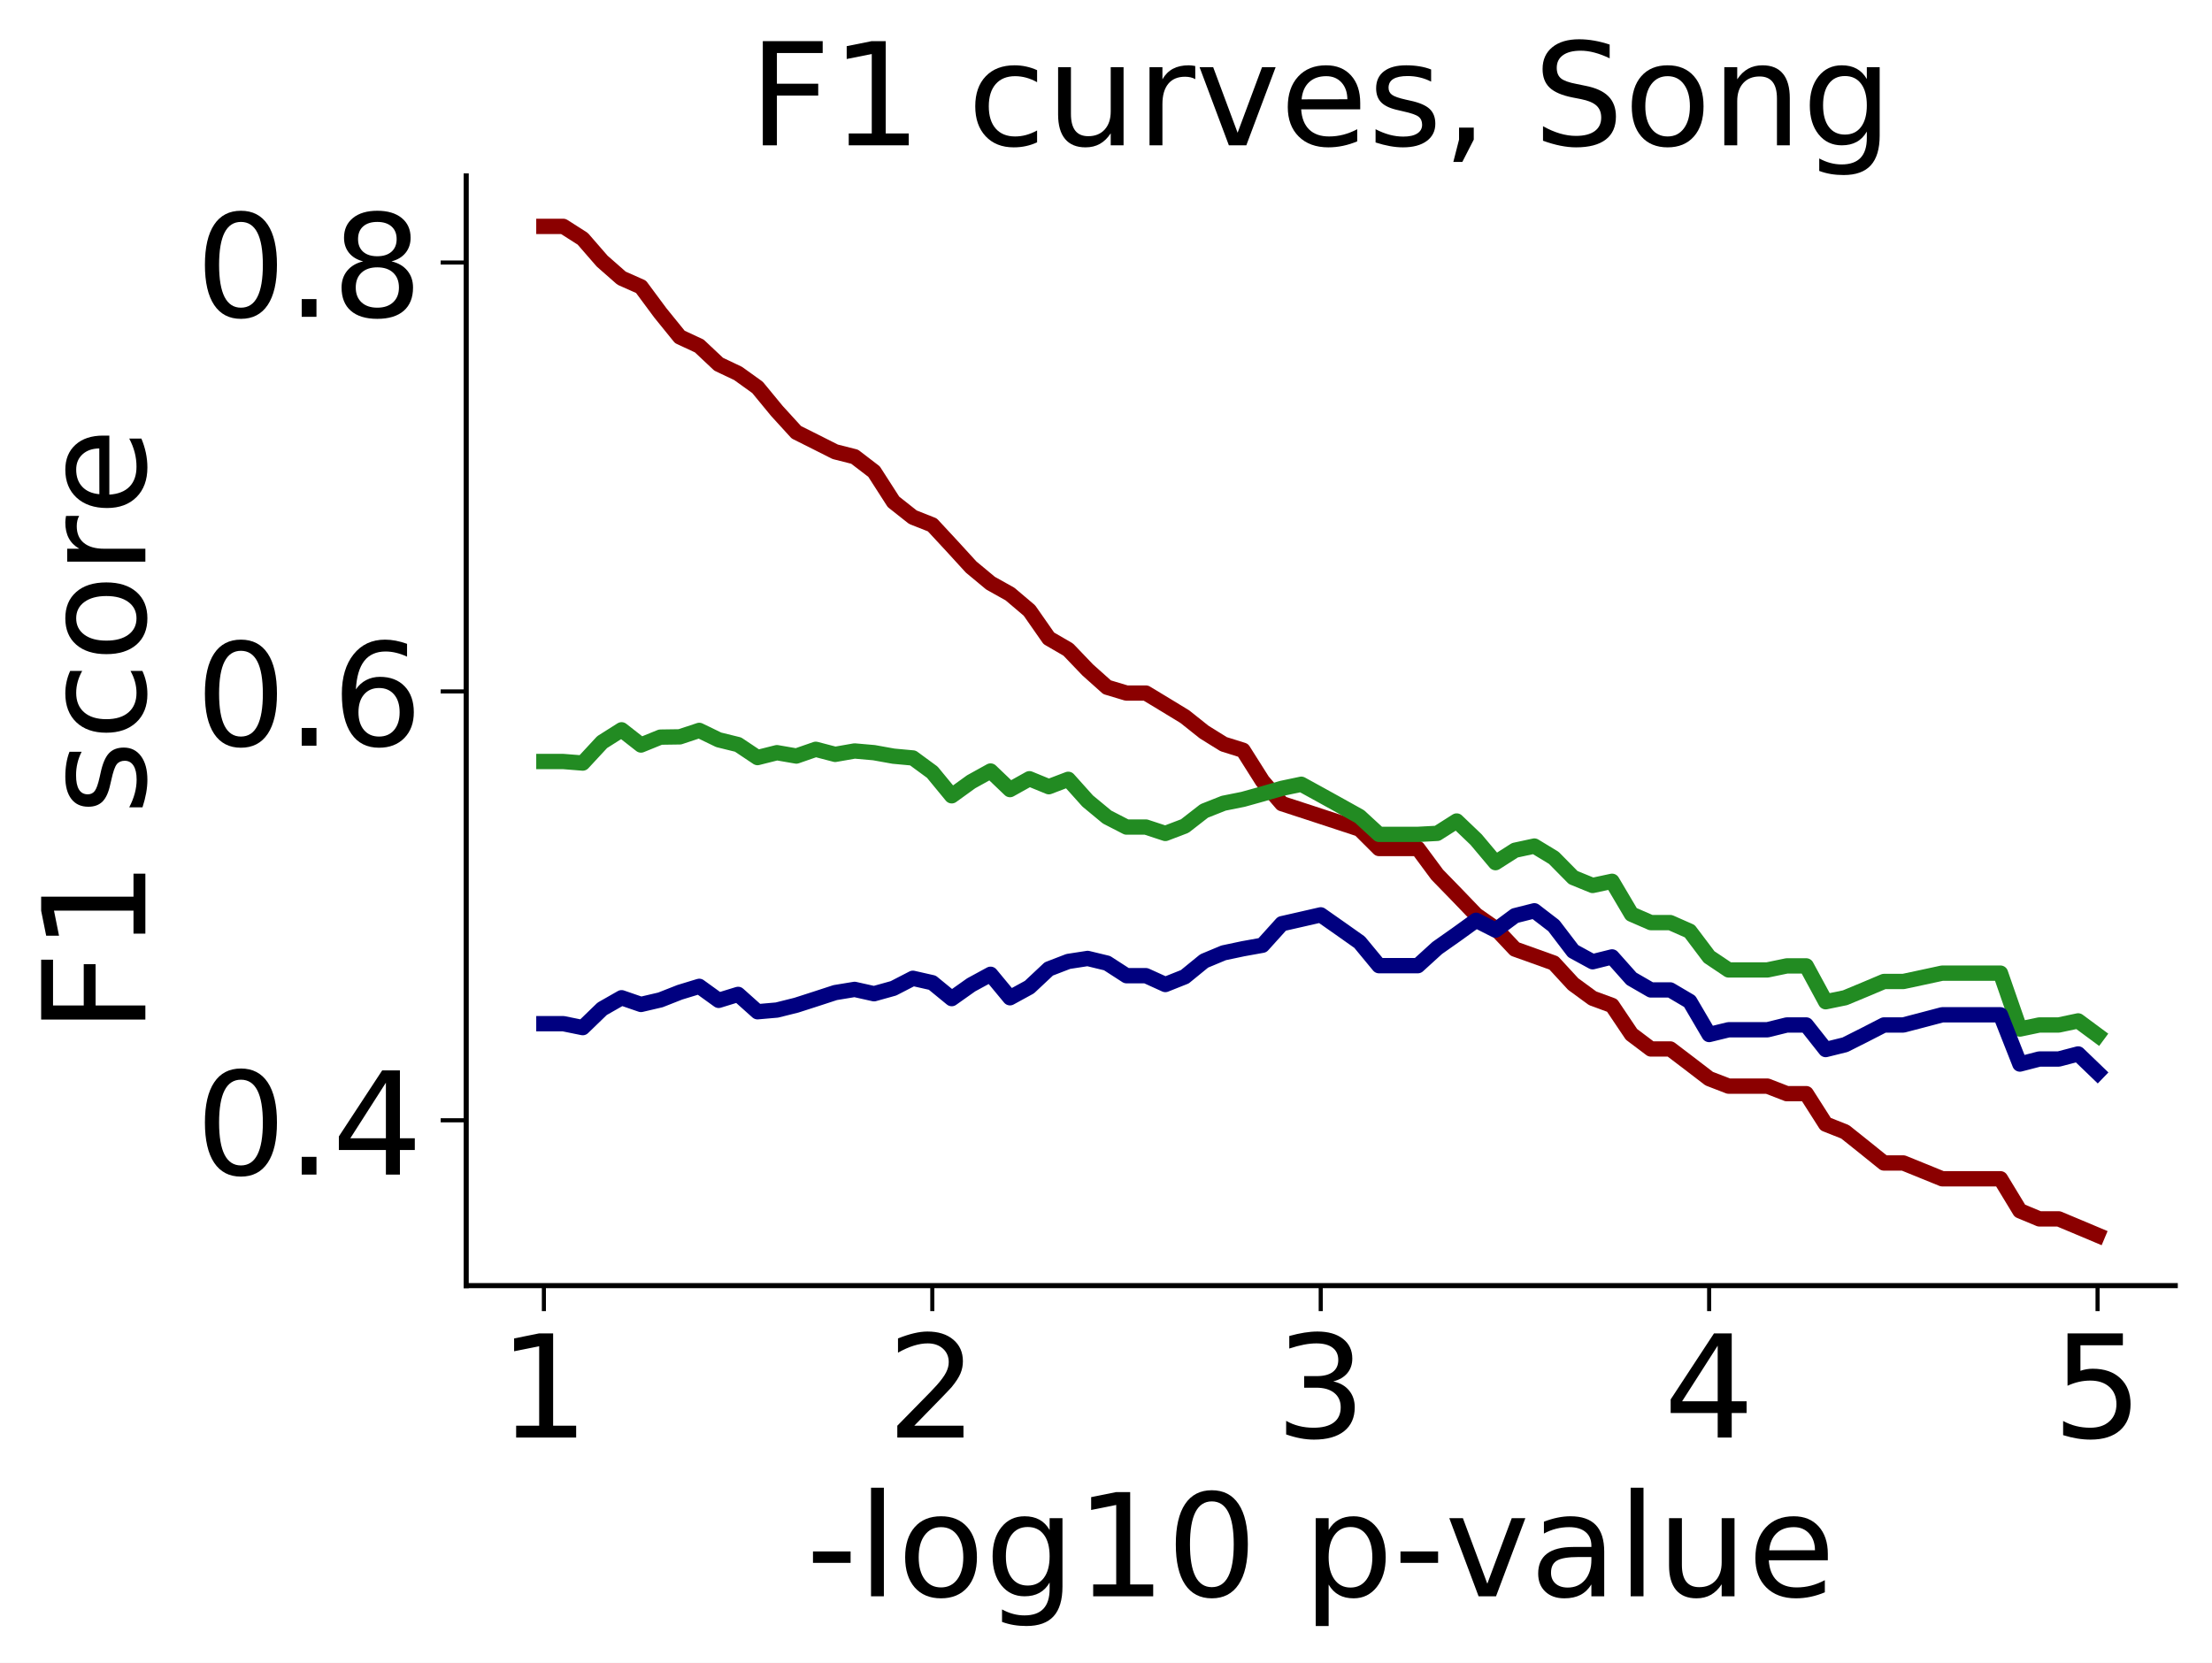
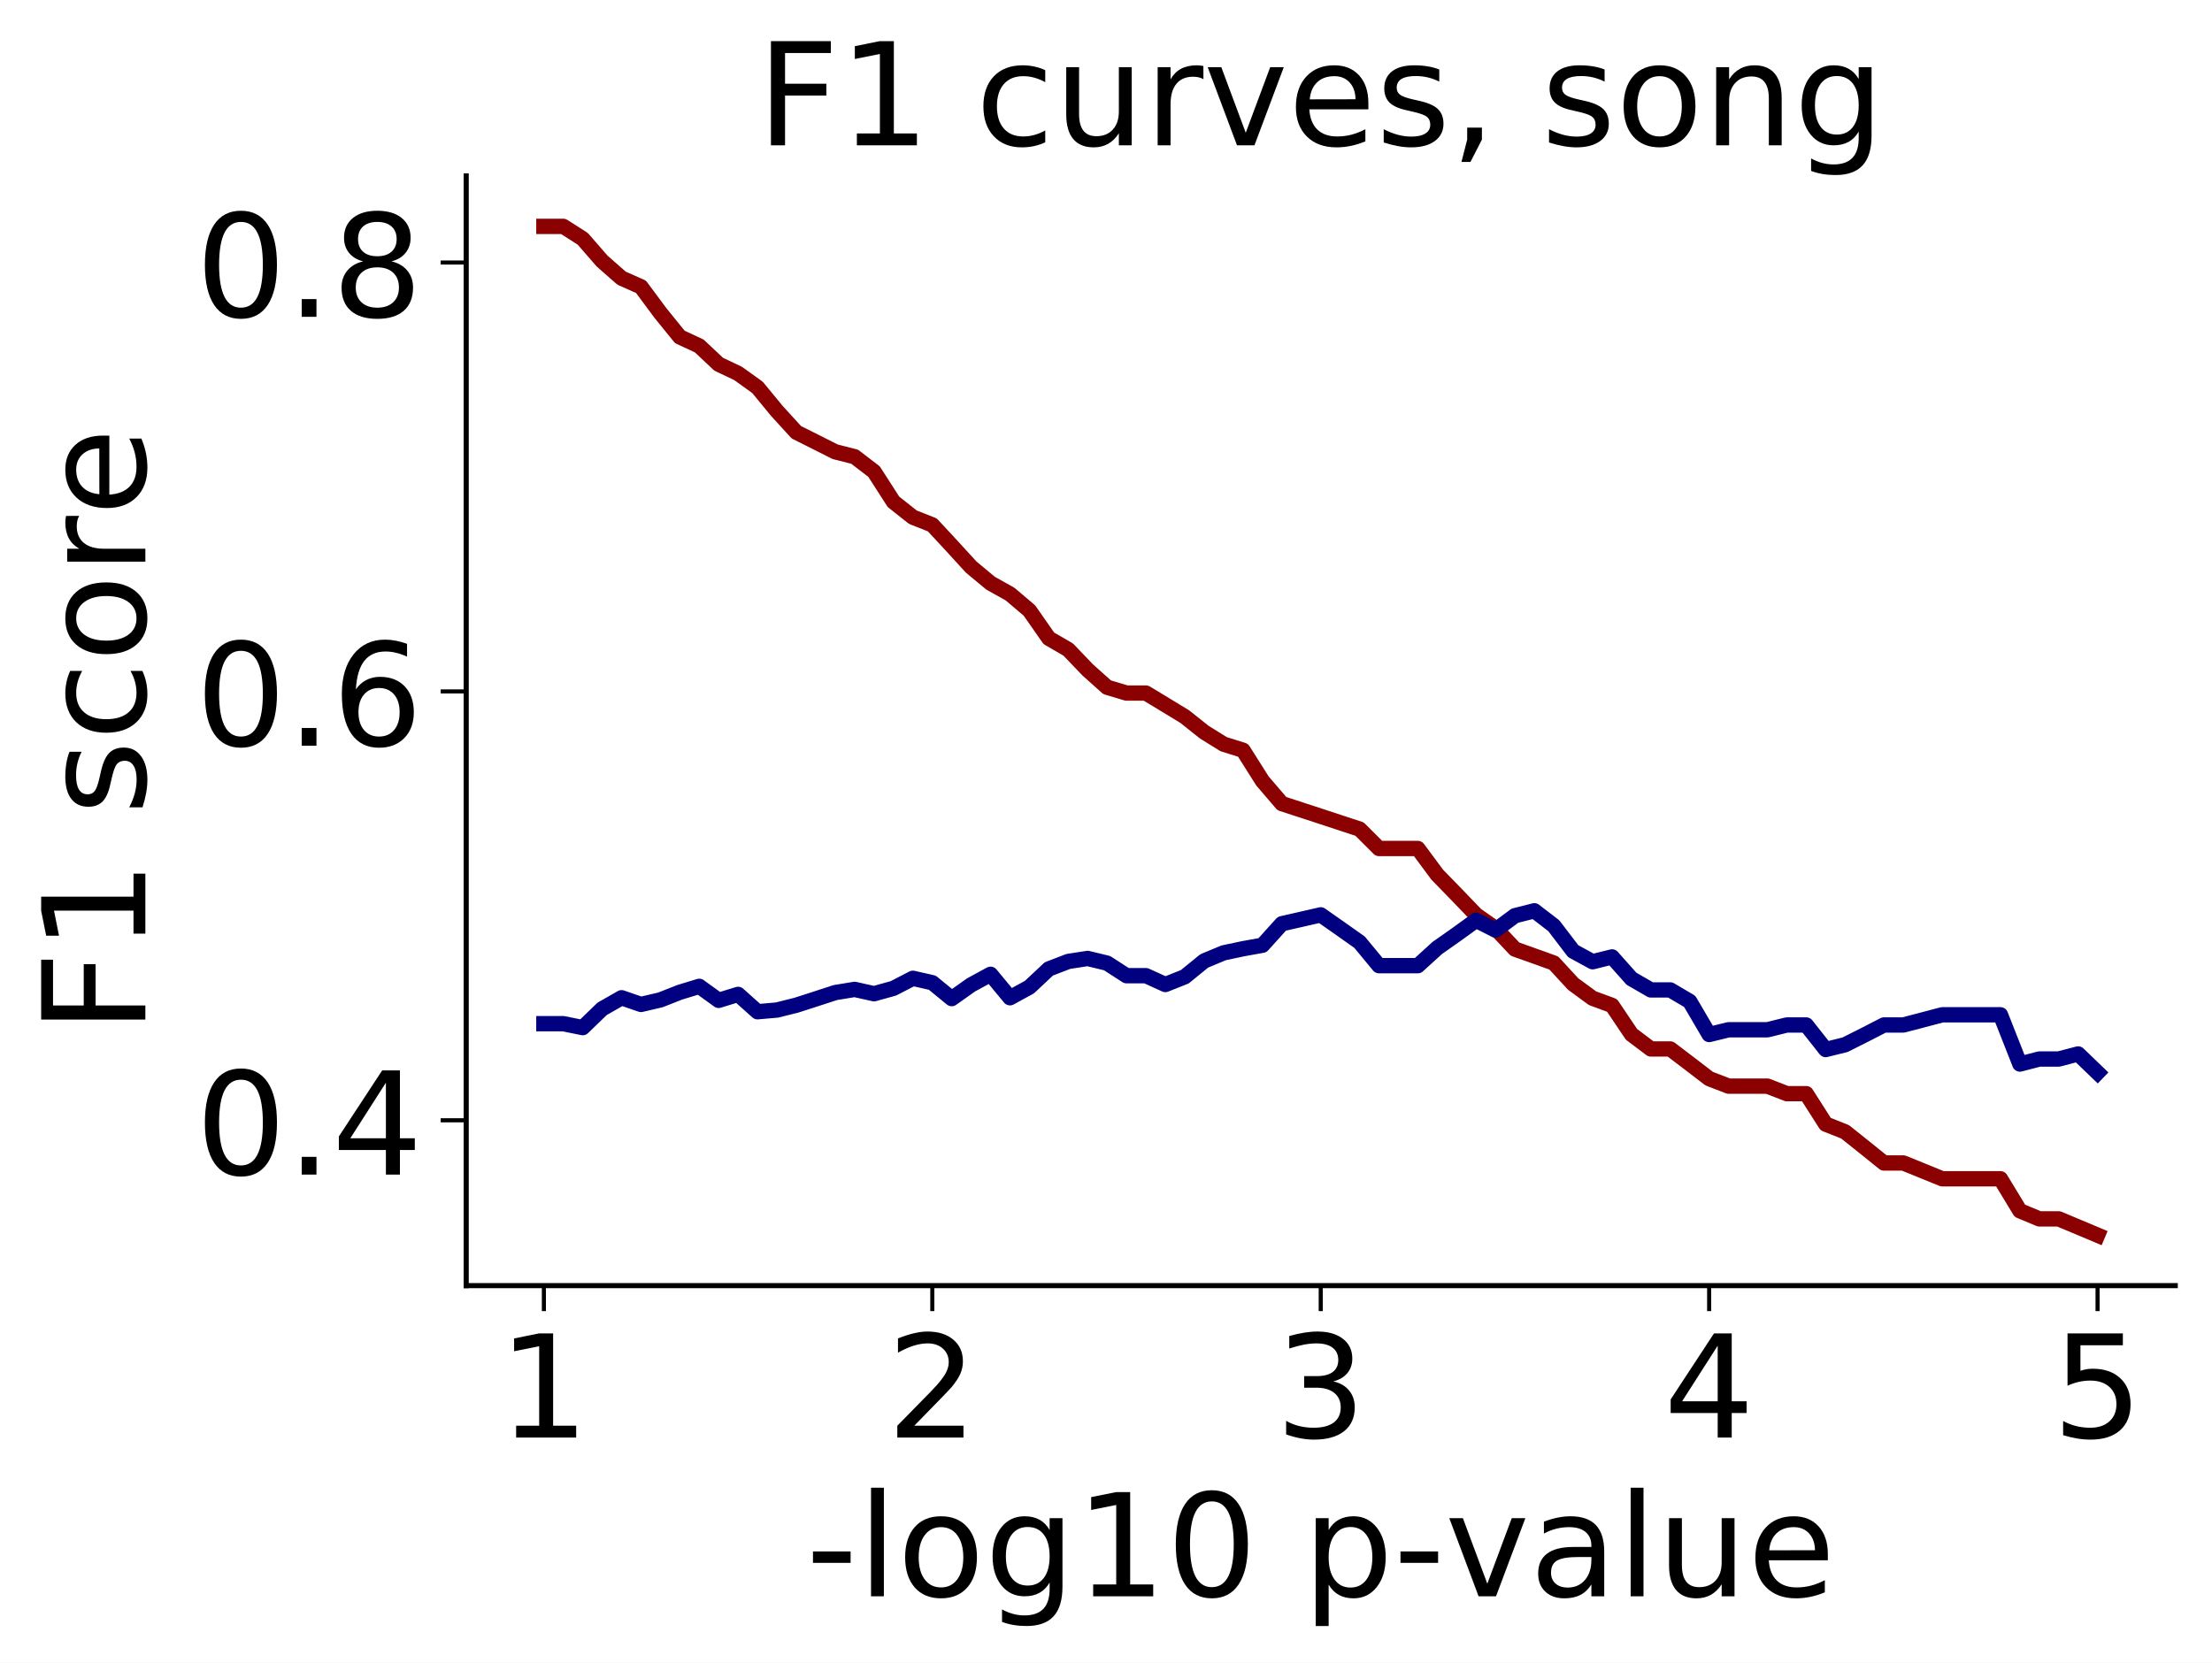
<svg xmlns="http://www.w3.org/2000/svg" xmlns:xlink="http://www.w3.org/1999/xlink" height="325.813pt" version="1.1" viewBox="0 0 433.327 325.813" width="433.327pt">
  <defs>
    <style type="text/css">
*{stroke-linecap:butt;stroke-linejoin:round;}
  </style>
  </defs>
  <g id="figure_1">
    <g id="patch_1">
      <path d="M 0 325.813  L 433.327 325.813  L 433.327 0  L 0 0  z " style="fill:#ffffff;" />
    </g>
    <g id="axes_1">
      <g id="patch_2">
        <path d="M 91.328 251.916  L 426.127 251.916  L 426.127 34.476  L 91.328 34.476  z " style="fill:#ffffff;" />
      </g>
      <g id="matplotlib.axis_1">
        <g id="xtick_1">
          <g id="line2d_1">
            <defs>
-               <path d="M 0 0  L 0 5  " id="m807b61811e" style="stroke:#000000;stroke-width:0.8;" />
-             </defs>
-             <g>
-               <use style="stroke:#000000;stroke-width:0.8;" x="106.546" xlink:href="#m807b61811e" y="251.916" />
+               <path d="M 0 0  L 0 5  " id="mc14556f857" style="stroke:#000000;stroke-width:0.8;" />
+             </defs>
+             <g>
+               <use style="stroke:#000000;stroke-width:0.8;" x="106.546" xlink:href="#mc14556f857" y="251.916" />
            </g>
          </g>
          <g id="text_1">
            <defs>
              <path d="M 12.406 8.297  L 28.516 8.297  L 28.516 63.922  L 10.984 60.406  L 10.984 69.391  L 28.422 72.906  L 38.281 72.906  L 38.281 8.297  L 54.391 8.297  L 54.391 0  L 12.406 0  z " id="DejaVuSans-49" />
            </defs>
            <g transform="translate(97.63818 281.6913)scale(0.28 -0.28)">
              <use xlink:href="#DejaVuSans-49" />
            </g>
          </g>
        </g>
        <g id="xtick_2">
          <g id="line2d_2">
            <g>
-               <use style="stroke:#000000;stroke-width:0.8;" x="182.637" xlink:href="#m807b61811e" y="251.916" />
+               <use style="stroke:#000000;stroke-width:0.8;" x="182.637" xlink:href="#mc14556f857" y="251.916" />
            </g>
          </g>
          <g id="text_2">
            <defs>
              <path d="M 19.188 8.297  L 53.609 8.297  L 53.609 0  L 7.328 0  L 7.328 8.297  Q 12.938 14.109 22.625 23.891  Q 32.328 33.688 34.812 36.531  Q 39.547 41.844 41.422 45.531  Q 43.312 49.219 43.312 52.781  Q 43.312 58.594 39.234 62.25  Q 35.156 65.922 28.609 65.922  Q 23.969 65.922 18.812 64.312  Q 13.672 62.703 7.812 59.422  L 7.812 69.391  Q 13.766 71.781 18.938 73  Q 24.125 74.219 28.422 74.219  Q 39.75 74.219 46.484 68.547  Q 53.219 62.891 53.219 53.422  Q 53.219 48.922 51.531 44.891  Q 49.859 40.875 45.406 35.406  Q 44.188 33.984 37.641 27.219  Q 31.109 20.453 19.188 8.297  z " id="DejaVuSans-50" />
            </defs>
            <g transform="translate(173.7291 281.6913)scale(0.28 -0.28)">
              <use xlink:href="#DejaVuSans-50" />
            </g>
          </g>
        </g>
        <g id="xtick_3">
          <g id="line2d_3">
            <g>
-               <use style="stroke:#000000;stroke-width:0.8;" x="258.728" xlink:href="#m807b61811e" y="251.916" />
+               <use style="stroke:#000000;stroke-width:0.8;" x="258.728" xlink:href="#mc14556f857" y="251.916" />
            </g>
          </g>
          <g id="text_3">
            <defs>
              <path d="M 40.578 39.312  Q 47.656 37.797 51.625 33  Q 55.609 28.219 55.609 21.188  Q 55.609 10.406 48.188 4.484  Q 40.766 -1.422 27.094 -1.422  Q 22.516 -1.422 17.656 -0.516  Q 12.797 0.391 7.625 2.203  L 7.625 11.719  Q 11.719 9.328 16.594 8.109  Q 21.484 6.891 26.812 6.891  Q 36.078 6.891 40.938 10.547  Q 45.797 14.203 45.797 21.188  Q 45.797 27.641 41.281 31.266  Q 36.766 34.906 28.719 34.906  L 20.219 34.906  L 20.219 43.016  L 29.109 43.016  Q 36.375 43.016 40.234 45.922  Q 44.094 48.828 44.094 54.297  Q 44.094 59.906 40.109 62.906  Q 36.141 65.922 28.719 65.922  Q 24.656 65.922 20.016 65.031  Q 15.375 64.156 9.812 62.312  L 9.812 71.094  Q 15.438 72.656 20.344 73.438  Q 25.25 74.219 29.594 74.219  Q 40.828 74.219 47.359 69.109  Q 53.906 64.016 53.906 55.328  Q 53.906 49.266 50.438 45.094  Q 46.969 40.922 40.578 39.312  z " id="DejaVuSans-51" />
            </defs>
            <g transform="translate(249.82 281.6913)scale(0.28 -0.28)">
              <use xlink:href="#DejaVuSans-51" />
            </g>
          </g>
        </g>
        <g id="xtick_4">
          <g id="line2d_4">
            <g>
-               <use style="stroke:#000000;stroke-width:0.8;" x="334.818" xlink:href="#m807b61811e" y="251.916" />
+               <use style="stroke:#000000;stroke-width:0.8;" x="334.818" xlink:href="#mc14556f857" y="251.916" />
            </g>
          </g>
          <g id="text_4">
            <defs>
              <path d="M 37.797 64.312  L 12.891 25.391  L 37.797 25.391  z M 35.203 72.906  L 47.609 72.906  L 47.609 25.391  L 58.016 25.391  L 58.016 17.188  L 47.609 17.188  L 47.609 0  L 37.797 0  L 37.797 17.188  L 4.891 17.188  L 4.891 26.703  z " id="DejaVuSans-52" />
            </defs>
            <g transform="translate(325.9109 281.6913)scale(0.28 -0.28)">
              <use xlink:href="#DejaVuSans-52" />
            </g>
          </g>
        </g>
        <g id="xtick_5">
          <g id="line2d_5">
            <g>
-               <use style="stroke:#000000;stroke-width:0.8;" x="410.909" xlink:href="#m807b61811e" y="251.916" />
+               <use style="stroke:#000000;stroke-width:0.8;" x="410.909" xlink:href="#mc14556f857" y="251.916" />
            </g>
          </g>
          <g id="text_5">
            <defs>
              <path d="M 10.797 72.906  L 49.516 72.906  L 49.516 64.594  L 19.828 64.594  L 19.828 46.734  Q 21.969 47.469 24.109 47.828  Q 26.266 48.188 28.422 48.188  Q 40.625 48.188 47.75 41.5  Q 54.891 34.812 54.891 23.391  Q 54.891 11.625 47.562 5.094  Q 40.234 -1.422 26.906 -1.422  Q 22.312 -1.422 17.547 -0.641  Q 12.797 0.141 7.719 1.703  L 7.719 11.625  Q 12.109 9.234 16.797 8.062  Q 21.484 6.891 26.703 6.891  Q 35.156 6.891 40.078 11.328  Q 45.016 15.766 45.016 23.391  Q 45.016 31 40.078 35.438  Q 35.156 39.891 26.703 39.891  Q 22.75 39.891 18.812 39.016  Q 14.891 38.141 10.797 36.281  z " id="DejaVuSans-53" />
            </defs>
            <g transform="translate(402.0018 281.6913)scale(0.28 -0.28)">
              <use xlink:href="#DejaVuSans-53" />
            </g>
          </g>
        </g>
        <g id="text_6">
          <defs>
            <path d="M 4.891 31.391  L 31.203 31.391  L 31.203 23.391  L 4.891 23.391  z " id="DejaVuSans-45" />
            <path d="M 9.422 75.984  L 18.406 75.984  L 18.406 0  L 9.422 0  z " id="DejaVuSans-108" />
            <path d="M 30.609 48.391  Q 23.391 48.391 19.188 42.75  Q 14.984 37.109 14.984 27.297  Q 14.984 17.484 19.156 11.844  Q 23.344 6.203 30.609 6.203  Q 37.797 6.203 41.984 11.859  Q 46.188 17.531 46.188 27.297  Q 46.188 37.016 41.984 42.703  Q 37.797 48.391 30.609 48.391  z M 30.609 56  Q 42.328 56 49.016 48.375  Q 55.719 40.766 55.719 27.297  Q 55.719 13.875 49.016 6.219  Q 42.328 -1.422 30.609 -1.422  Q 18.844 -1.422 12.172 6.219  Q 5.516 13.875 5.516 27.297  Q 5.516 40.766 12.172 48.375  Q 18.844 56 30.609 56  z " id="DejaVuSans-111" />
            <path d="M 45.406 27.984  Q 45.406 37.75 41.375 43.109  Q 37.359 48.484 30.078 48.484  Q 22.859 48.484 18.828 43.109  Q 14.797 37.75 14.797 27.984  Q 14.797 18.266 18.828 12.891  Q 22.859 7.516 30.078 7.516  Q 37.359 7.516 41.375 12.891  Q 45.406 18.266 45.406 27.984  z M 54.391 6.781  Q 54.391 -7.172 48.188 -13.984  Q 42 -20.797 29.203 -20.797  Q 24.469 -20.797 20.266 -20.094  Q 16.062 -19.391 12.109 -17.922  L 12.109 -9.188  Q 16.062 -11.328 19.922 -12.344  Q 23.781 -13.375 27.781 -13.375  Q 36.625 -13.375 41.016 -8.766  Q 45.406 -4.156 45.406 5.172  L 45.406 9.625  Q 42.625 4.781 38.281 2.391  Q 33.938 0 27.875 0  Q 17.828 0 11.672 7.656  Q 5.516 15.328 5.516 27.984  Q 5.516 40.672 11.672 48.328  Q 17.828 56 27.875 56  Q 33.938 56 38.281 53.609  Q 42.625 51.219 45.406 46.391  L 45.406 54.688  L 54.391 54.688  z " id="DejaVuSans-103" />
            <path d="M 31.781 66.406  Q 24.172 66.406 20.328 58.906  Q 16.5 51.422 16.5 36.375  Q 16.5 21.391 20.328 13.891  Q 24.172 6.391 31.781 6.391  Q 39.453 6.391 43.281 13.891  Q 47.125 21.391 47.125 36.375  Q 47.125 51.422 43.281 58.906  Q 39.453 66.406 31.781 66.406  z M 31.781 74.219  Q 44.047 74.219 50.516 64.516  Q 56.984 54.828 56.984 36.375  Q 56.984 17.969 50.516 8.266  Q 44.047 -1.422 31.781 -1.422  Q 19.531 -1.422 13.062 8.266  Q 6.594 17.969 6.594 36.375  Q 6.594 54.828 13.062 64.516  Q 19.531 74.219 31.781 74.219  z " id="DejaVuSans-48" />
            <path id="DejaVuSans-32" />
            <path d="M 18.109 8.203  L 18.109 -20.797  L 9.078 -20.797  L 9.078 54.688  L 18.109 54.688  L 18.109 46.391  Q 20.953 51.266 25.266 53.625  Q 29.594 56 35.594 56  Q 45.562 56 51.781 48.094  Q 58.016 40.188 58.016 27.297  Q 58.016 14.406 51.781 6.484  Q 45.562 -1.422 35.594 -1.422  Q 29.594 -1.422 25.266 0.953  Q 20.953 3.328 18.109 8.203  z M 48.688 27.297  Q 48.688 37.203 44.609 42.844  Q 40.531 48.484 33.406 48.484  Q 26.266 48.484 22.188 42.844  Q 18.109 37.203 18.109 27.297  Q 18.109 17.391 22.188 11.75  Q 26.266 6.109 33.406 6.109  Q 40.531 6.109 44.609 11.75  Q 48.688 17.391 48.688 27.297  z " id="DejaVuSans-112" />
            <path d="M 2.984 54.688  L 12.5 54.688  L 29.594 8.797  L 46.688 54.688  L 56.203 54.688  L 35.688 0  L 23.484 0  z " id="DejaVuSans-118" />
            <path d="M 34.281 27.484  Q 23.391 27.484 19.188 25  Q 14.984 22.516 14.984 16.5  Q 14.984 11.719 18.141 8.906  Q 21.297 6.109 26.703 6.109  Q 34.188 6.109 38.703 11.406  Q 43.219 16.703 43.219 25.484  L 43.219 27.484  z M 52.203 31.203  L 52.203 0  L 43.219 0  L 43.219 8.297  Q 40.141 3.328 35.547 0.953  Q 30.953 -1.422 24.312 -1.422  Q 15.922 -1.422 10.953 3.297  Q 6 8.016 6 15.922  Q 6 25.141 12.172 29.828  Q 18.359 34.516 30.609 34.516  L 43.219 34.516  L 43.219 35.406  Q 43.219 41.609 39.141 45  Q 35.062 48.391 27.688 48.391  Q 23 48.391 18.547 47.266  Q 14.109 46.141 10.016 43.891  L 10.016 52.203  Q 14.938 54.109 19.578 55.047  Q 24.219 56 28.609 56  Q 40.484 56 46.344 49.844  Q 52.203 43.703 52.203 31.203  z " id="DejaVuSans-97" />
            <path d="M 8.5 21.578  L 8.5 54.688  L 17.484 54.688  L 17.484 21.922  Q 17.484 14.156 20.5 10.266  Q 23.531 6.391 29.594 6.391  Q 36.859 6.391 41.078 11.031  Q 45.312 15.672 45.312 23.688  L 45.312 54.688  L 54.297 54.688  L 54.297 0  L 45.312 0  L 45.312 8.406  Q 42.047 3.422 37.719 1  Q 33.406 -1.422 27.688 -1.422  Q 18.266 -1.422 13.375 4.438  Q 8.5 10.297 8.5 21.578  z M 31.109 56  z " id="DejaVuSans-117" />
            <path d="M 56.203 29.594  L 56.203 25.203  L 14.891 25.203  Q 15.484 15.922 20.484 11.062  Q 25.484 6.203 34.422 6.203  Q 39.594 6.203 44.453 7.469  Q 49.312 8.734 54.109 11.281  L 54.109 2.781  Q 49.266 0.734 44.188 -0.344  Q 39.109 -1.422 33.891 -1.422  Q 20.797 -1.422 13.156 6.188  Q 5.516 13.812 5.516 26.812  Q 5.516 40.234 12.766 48.109  Q 20.016 56 32.328 56  Q 43.359 56 49.781 48.891  Q 56.203 41.797 56.203 29.594  z M 47.219 32.234  Q 47.125 39.594 43.094 43.984  Q 39.062 48.391 32.422 48.391  Q 24.906 48.391 20.391 44.141  Q 15.875 39.891 15.188 32.172  z " id="DejaVuSans-101" />
          </defs>
          <g transform="translate(157.8925 312.79)scale(0.28 -0.28)">
            <use xlink:href="#DejaVuSans-45" />
            <use x="36.084" xlink:href="#DejaVuSans-108" />
            <use x="63.867" xlink:href="#DejaVuSans-111" />
            <use x="125.049" xlink:href="#DejaVuSans-103" />
            <use x="188.525" xlink:href="#DejaVuSans-49" />
            <use x="252.148" xlink:href="#DejaVuSans-48" />
            <use x="315.771" xlink:href="#DejaVuSans-32" />
            <use x="347.559" xlink:href="#DejaVuSans-112" />
            <use x="411.035" xlink:href="#DejaVuSans-45" />
            <use x="447.088" xlink:href="#DejaVuSans-118" />
            <use x="506.268" xlink:href="#DejaVuSans-97" />
            <use x="567.547" xlink:href="#DejaVuSans-108" />
            <use x="595.33" xlink:href="#DejaVuSans-117" />
            <use x="658.709" xlink:href="#DejaVuSans-101" />
          </g>
        </g>
      </g>
      <g id="matplotlib.axis_2">
        <g id="ytick_1">
          <g id="line2d_6">
            <defs>
-               <path d="M 0 0  L -5 0  " id="m3e2d867832" style="stroke:#000000;stroke-width:0.8;" />
-             </defs>
-             <g>
-               <use style="stroke:#000000;stroke-width:0.8;" x="91.328" xlink:href="#m3e2d867832" y="219.518" />
+               <path d="M 0 0  L -5 0  " id="mfc63141f95" style="stroke:#000000;stroke-width:0.8;" />
+             </defs>
+             <g>
+               <use style="stroke:#000000;stroke-width:0.8;" x="91.328" xlink:href="#mfc63141f95" y="219.518" />
            </g>
          </g>
          <g id="text_7">
            <defs>
              <path d="M 10.688 12.406  L 21 12.406  L 21 0  L 10.688 0  z " id="DejaVuSans-46" />
            </defs>
            <g transform="translate(38.29875 230.1561)scale(0.28 -0.28)">
              <use xlink:href="#DejaVuSans-48" />
              <use x="63.623" xlink:href="#DejaVuSans-46" />
              <use x="95.41" xlink:href="#DejaVuSans-52" />
            </g>
          </g>
        </g>
        <g id="ytick_2">
          <g id="line2d_7">
            <g>
-               <use style="stroke:#000000;stroke-width:0.8;" x="91.328" xlink:href="#m3e2d867832" y="135.48" />
+               <use style="stroke:#000000;stroke-width:0.8;" x="91.328" xlink:href="#mfc63141f95" y="135.48" />
            </g>
          </g>
          <g id="text_8">
            <defs>
              <path d="M 33.016 40.375  Q 26.375 40.375 22.484 35.828  Q 18.609 31.297 18.609 23.391  Q 18.609 15.531 22.484 10.953  Q 26.375 6.391 33.016 6.391  Q 39.656 6.391 43.531 10.953  Q 47.406 15.531 47.406 23.391  Q 47.406 31.297 43.531 35.828  Q 39.656 40.375 33.016 40.375  z M 52.594 71.297  L 52.594 62.312  Q 48.875 64.062 45.094 64.984  Q 41.312 65.922 37.594 65.922  Q 27.828 65.922 22.672 59.328  Q 17.531 52.734 16.797 39.406  Q 19.672 43.656 24.016 45.922  Q 28.375 48.188 33.594 48.188  Q 44.578 48.188 50.953 41.516  Q 57.328 34.859 57.328 23.391  Q 57.328 12.156 50.688 5.359  Q 44.047 -1.422 33.016 -1.422  Q 20.359 -1.422 13.672 8.266  Q 6.984 17.969 6.984 36.375  Q 6.984 53.656 15.188 63.938  Q 23.391 74.219 37.203 74.219  Q 40.922 74.219 44.703 73.484  Q 48.484 72.75 52.594 71.297  z " id="DejaVuSans-54" />
            </defs>
            <g transform="translate(38.29875 146.1179)scale(0.28 -0.28)">
              <use xlink:href="#DejaVuSans-48" />
              <use x="63.623" xlink:href="#DejaVuSans-46" />
              <use x="95.41" xlink:href="#DejaVuSans-54" />
            </g>
          </g>
        </g>
        <g id="ytick_3">
          <g id="line2d_8">
            <g>
-               <use style="stroke:#000000;stroke-width:0.8;" x="91.328" xlink:href="#m3e2d867832" y="51.442" />
+               <use style="stroke:#000000;stroke-width:0.8;" x="91.328" xlink:href="#mfc63141f95" y="51.442" />
            </g>
          </g>
          <g id="text_9">
            <defs>
              <path d="M 31.781 34.625  Q 24.75 34.625 20.719 30.859  Q 16.703 27.094 16.703 20.516  Q 16.703 13.922 20.719 10.156  Q 24.75 6.391 31.781 6.391  Q 38.812 6.391 42.859 10.172  Q 46.922 13.969 46.922 20.516  Q 46.922 27.094 42.891 30.859  Q 38.875 34.625 31.781 34.625  z M 21.922 38.812  Q 15.578 40.375 12.031 44.719  Q 8.5 49.078 8.5 55.328  Q 8.5 64.062 14.719 69.141  Q 20.953 74.219 31.781 74.219  Q 42.672 74.219 48.875 69.141  Q 55.078 64.062 55.078 55.328  Q 55.078 49.078 51.531 44.719  Q 48 40.375 41.703 38.812  Q 48.828 37.156 52.797 32.312  Q 56.781 27.484 56.781 20.516  Q 56.781 9.906 50.312 4.234  Q 43.844 -1.422 31.781 -1.422  Q 19.734 -1.422 13.25 4.234  Q 6.781 9.906 6.781 20.516  Q 6.781 27.484 10.781 32.312  Q 14.797 37.156 21.922 38.812  z M 18.312 54.391  Q 18.312 48.734 21.844 45.562  Q 25.391 42.391 31.781 42.391  Q 38.141 42.391 41.719 45.562  Q 45.312 48.734 45.312 54.391  Q 45.312 60.062 41.719 63.234  Q 38.141 66.406 31.781 66.406  Q 25.391 66.406 21.844 63.234  Q 18.312 60.062 18.312 54.391  z " id="DejaVuSans-56" />
            </defs>
            <g transform="translate(38.29875 62.07971)scale(0.28 -0.28)">
              <use xlink:href="#DejaVuSans-48" />
              <use x="63.623" xlink:href="#DejaVuSans-46" />
              <use x="95.41" xlink:href="#DejaVuSans-56" />
            </g>
          </g>
        </g>
        <g id="text_10">
          <defs>
            <path d="M 9.812 72.906  L 51.703 72.906  L 51.703 64.594  L 19.672 64.594  L 19.672 43.109  L 48.578 43.109  L 48.578 34.812  L 19.672 34.812  L 19.672 0  L 9.812 0  z " id="DejaVuSans-70" />
            <path d="M 44.281 53.078  L 44.281 44.578  Q 40.484 46.531 36.375 47.5  Q 32.281 48.484 27.875 48.484  Q 21.188 48.484 17.844 46.438  Q 14.5 44.391 14.5 40.281  Q 14.5 37.156 16.891 35.375  Q 19.281 33.594 26.516 31.984  L 29.594 31.297  Q 39.156 29.25 43.188 25.516  Q 47.219 21.781 47.219 15.094  Q 47.219 7.469 41.188 3.016  Q 35.156 -1.422 24.609 -1.422  Q 20.219 -1.422 15.453 -0.562  Q 10.688 0.297 5.422 2  L 5.422 11.281  Q 10.406 8.688 15.234 7.391  Q 20.062 6.109 24.812 6.109  Q 31.156 6.109 34.562 8.281  Q 37.984 10.453 37.984 14.406  Q 37.984 18.062 35.516 20.016  Q 33.062 21.969 24.703 23.781  L 21.578 24.516  Q 13.234 26.266 9.516 29.906  Q 5.812 33.547 5.812 39.891  Q 5.812 47.609 11.281 51.797  Q 16.75 56 26.812 56  Q 31.781 56 36.172 55.266  Q 40.578 54.547 44.281 53.078  z " id="DejaVuSans-115" />
            <path d="M 48.781 52.594  L 48.781 44.188  Q 44.969 46.297 41.141 47.344  Q 37.312 48.391 33.406 48.391  Q 24.656 48.391 19.812 42.844  Q 14.984 37.312 14.984 27.297  Q 14.984 17.281 19.812 11.734  Q 24.656 6.203 33.406 6.203  Q 37.312 6.203 41.141 7.25  Q 44.969 8.297 48.781 10.406  L 48.781 2.094  Q 45.016 0.344 40.984 -0.531  Q 36.969 -1.422 32.422 -1.422  Q 20.062 -1.422 12.781 6.344  Q 5.516 14.109 5.516 27.297  Q 5.516 40.672 12.859 48.328  Q 20.219 56 33.016 56  Q 37.156 56 41.109 55.141  Q 45.062 54.297 48.781 52.594  z " id="DejaVuSans-99" />
            <path d="M 41.109 46.297  Q 39.594 47.172 37.812 47.578  Q 36.031 48 33.891 48  Q 26.266 48 22.188 43.047  Q 18.109 38.094 18.109 28.812  L 18.109 0  L 9.078 0  L 9.078 54.688  L 18.109 54.688  L 18.109 46.188  Q 20.953 51.172 25.484 53.578  Q 30.031 56 36.531 56  Q 37.453 56 38.578 55.875  Q 39.703 55.766 41.062 55.516  z " id="DejaVuSans-114" />
          </defs>
          <g transform="translate(28.47563 202.5272)rotate(-90)scale(0.28 -0.28)">
            <use xlink:href="#DejaVuSans-70" />
            <use x="57.52" xlink:href="#DejaVuSans-49" />
            <use x="121.143" xlink:href="#DejaVuSans-32" />
            <use x="152.93" xlink:href="#DejaVuSans-115" />
            <use x="205.029" xlink:href="#DejaVuSans-99" />
            <use x="260.01" xlink:href="#DejaVuSans-111" />
            <use x="321.191" xlink:href="#DejaVuSans-114" />
            <use x="362.273" xlink:href="#DejaVuSans-101" />
          </g>
        </g>
      </g>
      <g id="line2d_9">
-         <path clip-path="url(#p0918e8a3a8)" d="M 106.546 44.359  L 110.35 44.359  L 114.155 46.788  L 117.959 51.165  L 121.764 54.508  L 125.568 56.196  L 129.373 61.329  L 133.178 66.02  L 136.982 67.791  L 140.787 71.368  L 144.591 73.176  L 148.396 75.911  L 152.2 80.532  L 156.005 84.701  L 159.809 86.607  L 163.614 88.526  L 167.418 89.491  L 171.223 92.407  L 175.028 98.333  L 178.832 101.344  L 182.637 102.85  L 186.441 106.951  L 190.246 111.112  L 194.05 114.274  L 197.855 116.402  L 201.659 119.624  L 205.464 125.075  L 209.268 127.285  L 213.073 131.262  L 216.877 134.664  L 220.682 135.807  L 224.487 135.807  L 228.291 138.106  L 232.096 140.424  L 235.9 143.452  L 239.705 145.818  L 243.509 147.008  L 247.314 153.03  L 251.118 157.47  L 254.923 158.71  L 258.728 159.956  L 262.532 161.206  L 266.337 162.462  L 270.141 166.26  L 273.946 166.26  L 277.75 166.26  L 281.555 171.397  L 285.359 175.306  L 289.164 179.265  L 292.968 181.932  L 296.773 185.974  L 300.577 187.333  L 304.382 188.698  L 308.187 192.828  L 311.991 195.611  L 315.796 197.011  L 319.6 202.674  L 323.405 205.543  L 327.209 205.543  L 331.014 208.436  L 334.818 211.356  L 338.623 212.825  L 342.428 212.825  L 346.232 212.825  L 350.037 214.301  L 353.841 214.301  L 357.646 220.27  L 361.45 221.779  L 365.255 224.818  L 369.059 227.884  L 372.864 227.884  L 376.668 229.428  L 380.473 230.978  L 384.277 230.978  L 388.082 230.978  L 391.887 230.978  L 395.691 237.251  L 399.496 238.837  L 403.3 238.837  L 407.105 240.431  L 410.909 242.032  " style="fill:none;stroke:#8b0000;stroke-linecap:square;stroke-width:3;" />
+         <path clip-path="url(#pb3accfcdc7)" d="M 106.546 44.359  L 110.35 44.359  L 114.155 46.788  L 117.959 51.165  L 121.764 54.508  L 125.568 56.196  L 129.373 61.329  L 133.178 66.02  L 136.982 67.791  L 140.787 71.368  L 144.591 73.176  L 148.396 75.911  L 152.2 80.532  L 156.005 84.701  L 159.809 86.607  L 163.614 88.526  L 167.418 89.491  L 171.223 92.407  L 175.028 98.333  L 178.832 101.344  L 182.637 102.85  L 186.441 106.951  L 190.246 111.112  L 194.05 114.274  L 197.855 116.402  L 201.659 119.624  L 205.464 125.075  L 209.268 127.285  L 213.073 131.262  L 216.877 134.664  L 220.682 135.807  L 224.487 135.807  L 228.291 138.106  L 232.096 140.424  L 235.9 143.452  L 239.705 145.818  L 243.509 147.008  L 247.314 153.03  L 251.118 157.47  L 254.923 158.71  L 258.728 159.956  L 262.532 161.206  L 266.337 162.462  L 270.141 166.26  L 273.946 166.26  L 277.75 166.26  L 281.555 171.397  L 285.359 175.306  L 289.164 179.265  L 292.968 181.932  L 296.773 185.974  L 300.577 187.333  L 304.382 188.698  L 308.187 192.828  L 311.991 195.611  L 315.796 197.011  L 319.6 202.674  L 323.405 205.543  L 327.209 205.543  L 331.014 208.436  L 334.818 211.356  L 338.623 212.825  L 342.428 212.825  L 346.232 212.825  L 350.037 214.301  L 353.841 214.301  L 357.646 220.27  L 361.45 221.779  L 365.255 224.818  L 369.059 227.884  L 372.864 227.884  L 376.668 229.428  L 380.473 230.978  L 384.277 230.978  L 388.082 230.978  L 391.887 230.978  L 395.691 237.251  L 399.496 238.837  L 403.3 238.837  L 407.105 240.431  L 410.909 242.032  " style="fill:none;stroke:#8b0000;stroke-linecap:square;stroke-width:3;" />
      </g>
      <g id="line2d_10">
-         <path clip-path="url(#p0918e8a3a8)" d="M 106.546 149.217  L 110.35 149.217  L 114.155 149.52  L 117.959 145.416  L 121.764 143.006  L 125.568 145.985  L 129.373 144.438  L 133.178 144.383  L 136.982 143.12  L 140.787 144.965  L 144.591 145.902  L 148.396 148.443  L 152.2 147.486  L 156.005 148.143  L 159.809 146.824  L 163.614 147.818  L 167.418 147.152  L 171.223 147.486  L 175.028 148.17  L 178.832 148.521  L 182.637 151.313  L 186.441 155.935  L 190.246 153.185  L 194.05 151.08  L 197.855 154.718  L 201.659 152.594  L 205.464 154.155  L 209.268 152.705  L 213.073 156.954  L 216.877 160.103  L 220.682 162.061  L 224.487 162.061  L 228.291 163.313  L 232.096 161.861  L 235.9 158.901  L 239.705 157.391  L 243.509 156.629  L 247.314 155.57  L 251.118 154.475  L 254.923 153.674  L 258.728 155.765  L 262.532 157.871  L 266.337 159.991  L 270.141 163.493  L 273.946 163.493  L 277.75 163.493  L 281.555 163.293  L 285.359 160.873  L 289.164 164.511  L 292.968 169.034  L 296.773 166.605  L 300.577 165.784  L 304.382 168.092  L 308.187 171.95  L 311.991 173.505  L 315.796 172.688  L 319.6 179.128  L 323.405 180.782  L 327.209 180.782  L 331.014 182.462  L 334.818 187.504  L 338.623 190.055  L 342.428 190.055  L 346.232 190.055  L 350.037 189.265  L 353.841 189.265  L 357.646 196.288  L 361.45 195.507  L 365.255 193.926  L 369.059 192.319  L 372.864 192.319  L 376.668 191.506  L 380.473 190.685  L 384.277 190.685  L 388.082 190.685  L 391.887 190.685  L 395.691 201.638  L 399.496 200.843  L 403.3 200.843  L 407.105 200.042  L 410.909 202.856  " style="fill:none;stroke:#228b22;stroke-linecap:square;stroke-width:3;" />
-       </g>
-       <g id="line2d_11">
-         <path clip-path="url(#p0918e8a3a8)" d="M 106.546 200.587  L 110.35 200.587  L 114.155 201.36  L 117.959 197.678  L 121.764 195.507  L 125.568 196.818  L 129.373 195.929  L 133.178 194.432  L 136.982 193.272  L 140.787 196.018  L 144.591 194.847  L 148.396 198.249  L 152.2 197.916  L 156.005 196.965  L 159.809 195.739  L 163.614 194.497  L 167.418 193.87  L 171.223 194.72  L 175.028 193.66  L 178.832 191.695  L 182.637 192.557  L 186.441 195.674  L 190.246 192.98  L 194.05 190.91  L 197.855 195.507  L 201.659 193.427  L 205.464 189.858  L 209.268 188.393  L 213.073 187.806  L 216.877 188.726  L 220.682 191.184  L 224.487 191.184  L 228.291 192.912  L 232.096 191.397  L 235.9 188.295  L 239.705 186.707  L 243.509 185.903  L 247.314 185.217  L 251.118 181.001  L 254.923 180.136  L 258.728 179.265  L 262.532 181.932  L 266.337 184.621  L 270.141 189.221  L 273.946 189.221  L 277.75 189.221  L 281.555 185.756  L 285.359 183.077  L 289.164 180.326  L 292.968 182.252  L 296.773 179.427  L 300.577 178.467  L 304.382 181.39  L 308.187 186.376  L 311.991 188.452  L 315.796 187.504  L 319.6 191.778  L 323.405 193.977  L 327.209 193.977  L 331.014 196.221  L 334.818 202.711  L 338.623 201.782  L 342.428 201.782  L 346.232 201.782  L 350.037 200.843  L 353.841 200.843  L 357.646 205.656  L 361.45 204.714  L 365.255 202.799  L 369.059 200.843  L 372.864 200.843  L 376.668 199.85  L 380.473 198.846  L 384.277 198.846  L 388.082 198.846  L 391.887 198.846  L 395.691 208.497  L 399.496 207.513  L 403.3 207.513  L 407.105 206.518  L 410.909 210.181  " style="fill:none;stroke:#000080;stroke-linecap:square;stroke-width:3;" />
+         <path clip-path="url(#pb3accfcdc7)" d="M 106.546 200.587  L 110.35 200.587  L 114.155 201.36  L 117.959 197.678  L 121.764 195.507  L 125.568 196.818  L 129.373 195.929  L 133.178 194.432  L 136.982 193.272  L 140.787 196.018  L 144.591 194.847  L 148.396 198.249  L 152.2 197.916  L 156.005 196.965  L 159.809 195.739  L 163.614 194.497  L 167.418 193.87  L 171.223 194.72  L 175.028 193.66  L 178.832 191.695  L 182.637 192.557  L 186.441 195.674  L 190.246 192.98  L 194.05 190.91  L 197.855 195.507  L 201.659 193.427  L 205.464 189.858  L 209.268 188.393  L 213.073 187.806  L 216.877 188.726  L 220.682 191.184  L 224.487 191.184  L 228.291 192.912  L 232.096 191.397  L 235.9 188.295  L 239.705 186.707  L 243.509 185.903  L 247.314 185.217  L 251.118 181.001  L 254.923 180.136  L 258.728 179.265  L 262.532 181.932  L 266.337 184.621  L 270.141 189.221  L 273.946 189.221  L 277.75 189.221  L 281.555 185.756  L 285.359 183.077  L 289.164 180.326  L 292.968 182.252  L 296.773 179.427  L 300.577 178.467  L 304.382 181.39  L 308.187 186.376  L 311.991 188.452  L 315.796 187.504  L 319.6 191.778  L 323.405 193.977  L 327.209 193.977  L 331.014 196.221  L 334.818 202.711  L 338.623 201.782  L 342.428 201.782  L 346.232 201.782  L 350.037 200.843  L 353.841 200.843  L 357.646 205.656  L 361.45 204.714  L 365.255 202.799  L 369.059 200.843  L 372.864 200.843  L 376.668 199.85  L 380.473 198.846  L 384.277 198.846  L 388.082 198.846  L 391.887 198.846  L 395.691 208.497  L 399.496 207.513  L 403.3 207.513  L 407.105 206.518  L 410.909 210.181  " style="fill:none;stroke:#000080;stroke-linecap:square;stroke-width:3;" />
      </g>
      <g id="patch_3">
        <path d="M 91.328 251.916  L 91.328 34.476  " style="fill:none;stroke:#000000;stroke-linecap:square;stroke-linejoin:miter;" />
      </g>
      <g id="patch_4">
        <path d="M 91.328 251.916  L 426.127 251.916  " style="fill:none;stroke:#000000;stroke-linecap:square;stroke-linejoin:miter;" />
      </g>
      <g id="text_11">
        <defs>
          <path d="M 11.719 12.406  L 22.016 12.406  L 22.016 4  L 14.016 -11.625  L 7.719 -11.625  L 11.719 4  z " id="DejaVuSans-44" />
-           <path d="M 53.516 70.516  L 53.516 60.891  Q 47.906 63.578 42.922 64.891  Q 37.938 66.219 33.297 66.219  Q 25.25 66.219 20.875 63.094  Q 16.5 59.969 16.5 54.203  Q 16.5 49.359 19.406 46.891  Q 22.312 44.438 30.422 42.922  L 36.375 41.703  Q 47.406 39.594 52.656 34.297  Q 57.906 29 57.906 20.125  Q 57.906 9.516 50.797 4.047  Q 43.703 -1.422 29.984 -1.422  Q 24.812 -1.422 18.969 -0.25  Q 13.141 0.922 6.891 3.219  L 6.891 13.375  Q 12.891 10.016 18.656 8.297  Q 24.422 6.594 29.984 6.594  Q 38.422 6.594 43.016 9.906  Q 47.609 13.234 47.609 19.391  Q 47.609 24.75 44.312 27.781  Q 41.016 30.812 33.5 32.328  L 27.484 33.5  Q 16.453 35.688 11.516 40.375  Q 6.594 45.062 6.594 53.422  Q 6.594 63.094 13.406 68.656  Q 20.219 74.219 32.172 74.219  Q 37.312 74.219 42.625 73.281  Q 47.953 72.359 53.516 70.516  z " id="DejaVuSans-83" />
          <path d="M 54.891 33.016  L 54.891 0  L 45.906 0  L 45.906 32.719  Q 45.906 40.484 42.875 44.328  Q 39.844 48.188 33.797 48.188  Q 26.516 48.188 22.312 43.547  Q 18.109 38.922 18.109 30.906  L 18.109 0  L 9.078 0  L 9.078 54.688  L 18.109 54.688  L 18.109 46.188  Q 21.344 51.125 25.703 53.562  Q 30.078 56 35.797 56  Q 45.219 56 50.047 50.172  Q 54.891 44.344 54.891 33.016  z " id="DejaVuSans-110" />
        </defs>
-         <g transform="translate(146.6859 28.47563)scale(0.28 -0.28)">
+         <g transform="translate(148.2806 28.47563)scale(0.28 -0.28)">
          <use xlink:href="#DejaVuSans-70" />
          <use x="57.52" xlink:href="#DejaVuSans-49" />
          <use x="121.143" xlink:href="#DejaVuSans-32" />
          <use x="152.93" xlink:href="#DejaVuSans-99" />
          <use x="207.91" xlink:href="#DejaVuSans-117" />
          <use x="271.289" xlink:href="#DejaVuSans-114" />
          <use x="312.402" xlink:href="#DejaVuSans-118" />
          <use x="371.582" xlink:href="#DejaVuSans-101" />
          <use x="433.105" xlink:href="#DejaVuSans-115" />
          <use x="485.205" xlink:href="#DejaVuSans-44" />
          <use x="516.992" xlink:href="#DejaVuSans-32" />
-           <use x="548.779" xlink:href="#DejaVuSans-83" />
-           <use x="612.256" xlink:href="#DejaVuSans-111" />
-           <use x="673.438" xlink:href="#DejaVuSans-110" />
-           <use x="736.816" xlink:href="#DejaVuSans-103" />
+           <use x="548.779" xlink:href="#DejaVuSans-115" />
+           <use x="600.879" xlink:href="#DejaVuSans-111" />
+           <use x="662.061" xlink:href="#DejaVuSans-110" />
+           <use x="725.439" xlink:href="#DejaVuSans-103" />
        </g>
      </g>
    </g>
  </g>
  <defs>
-     <clipPath id="p0918e8a3a8">
+     <clipPath id="pb3accfcdc7">
      <rect height="217.44" width="334.8" x="91.328" y="34.476" />
    </clipPath>
  </defs>
</svg>
